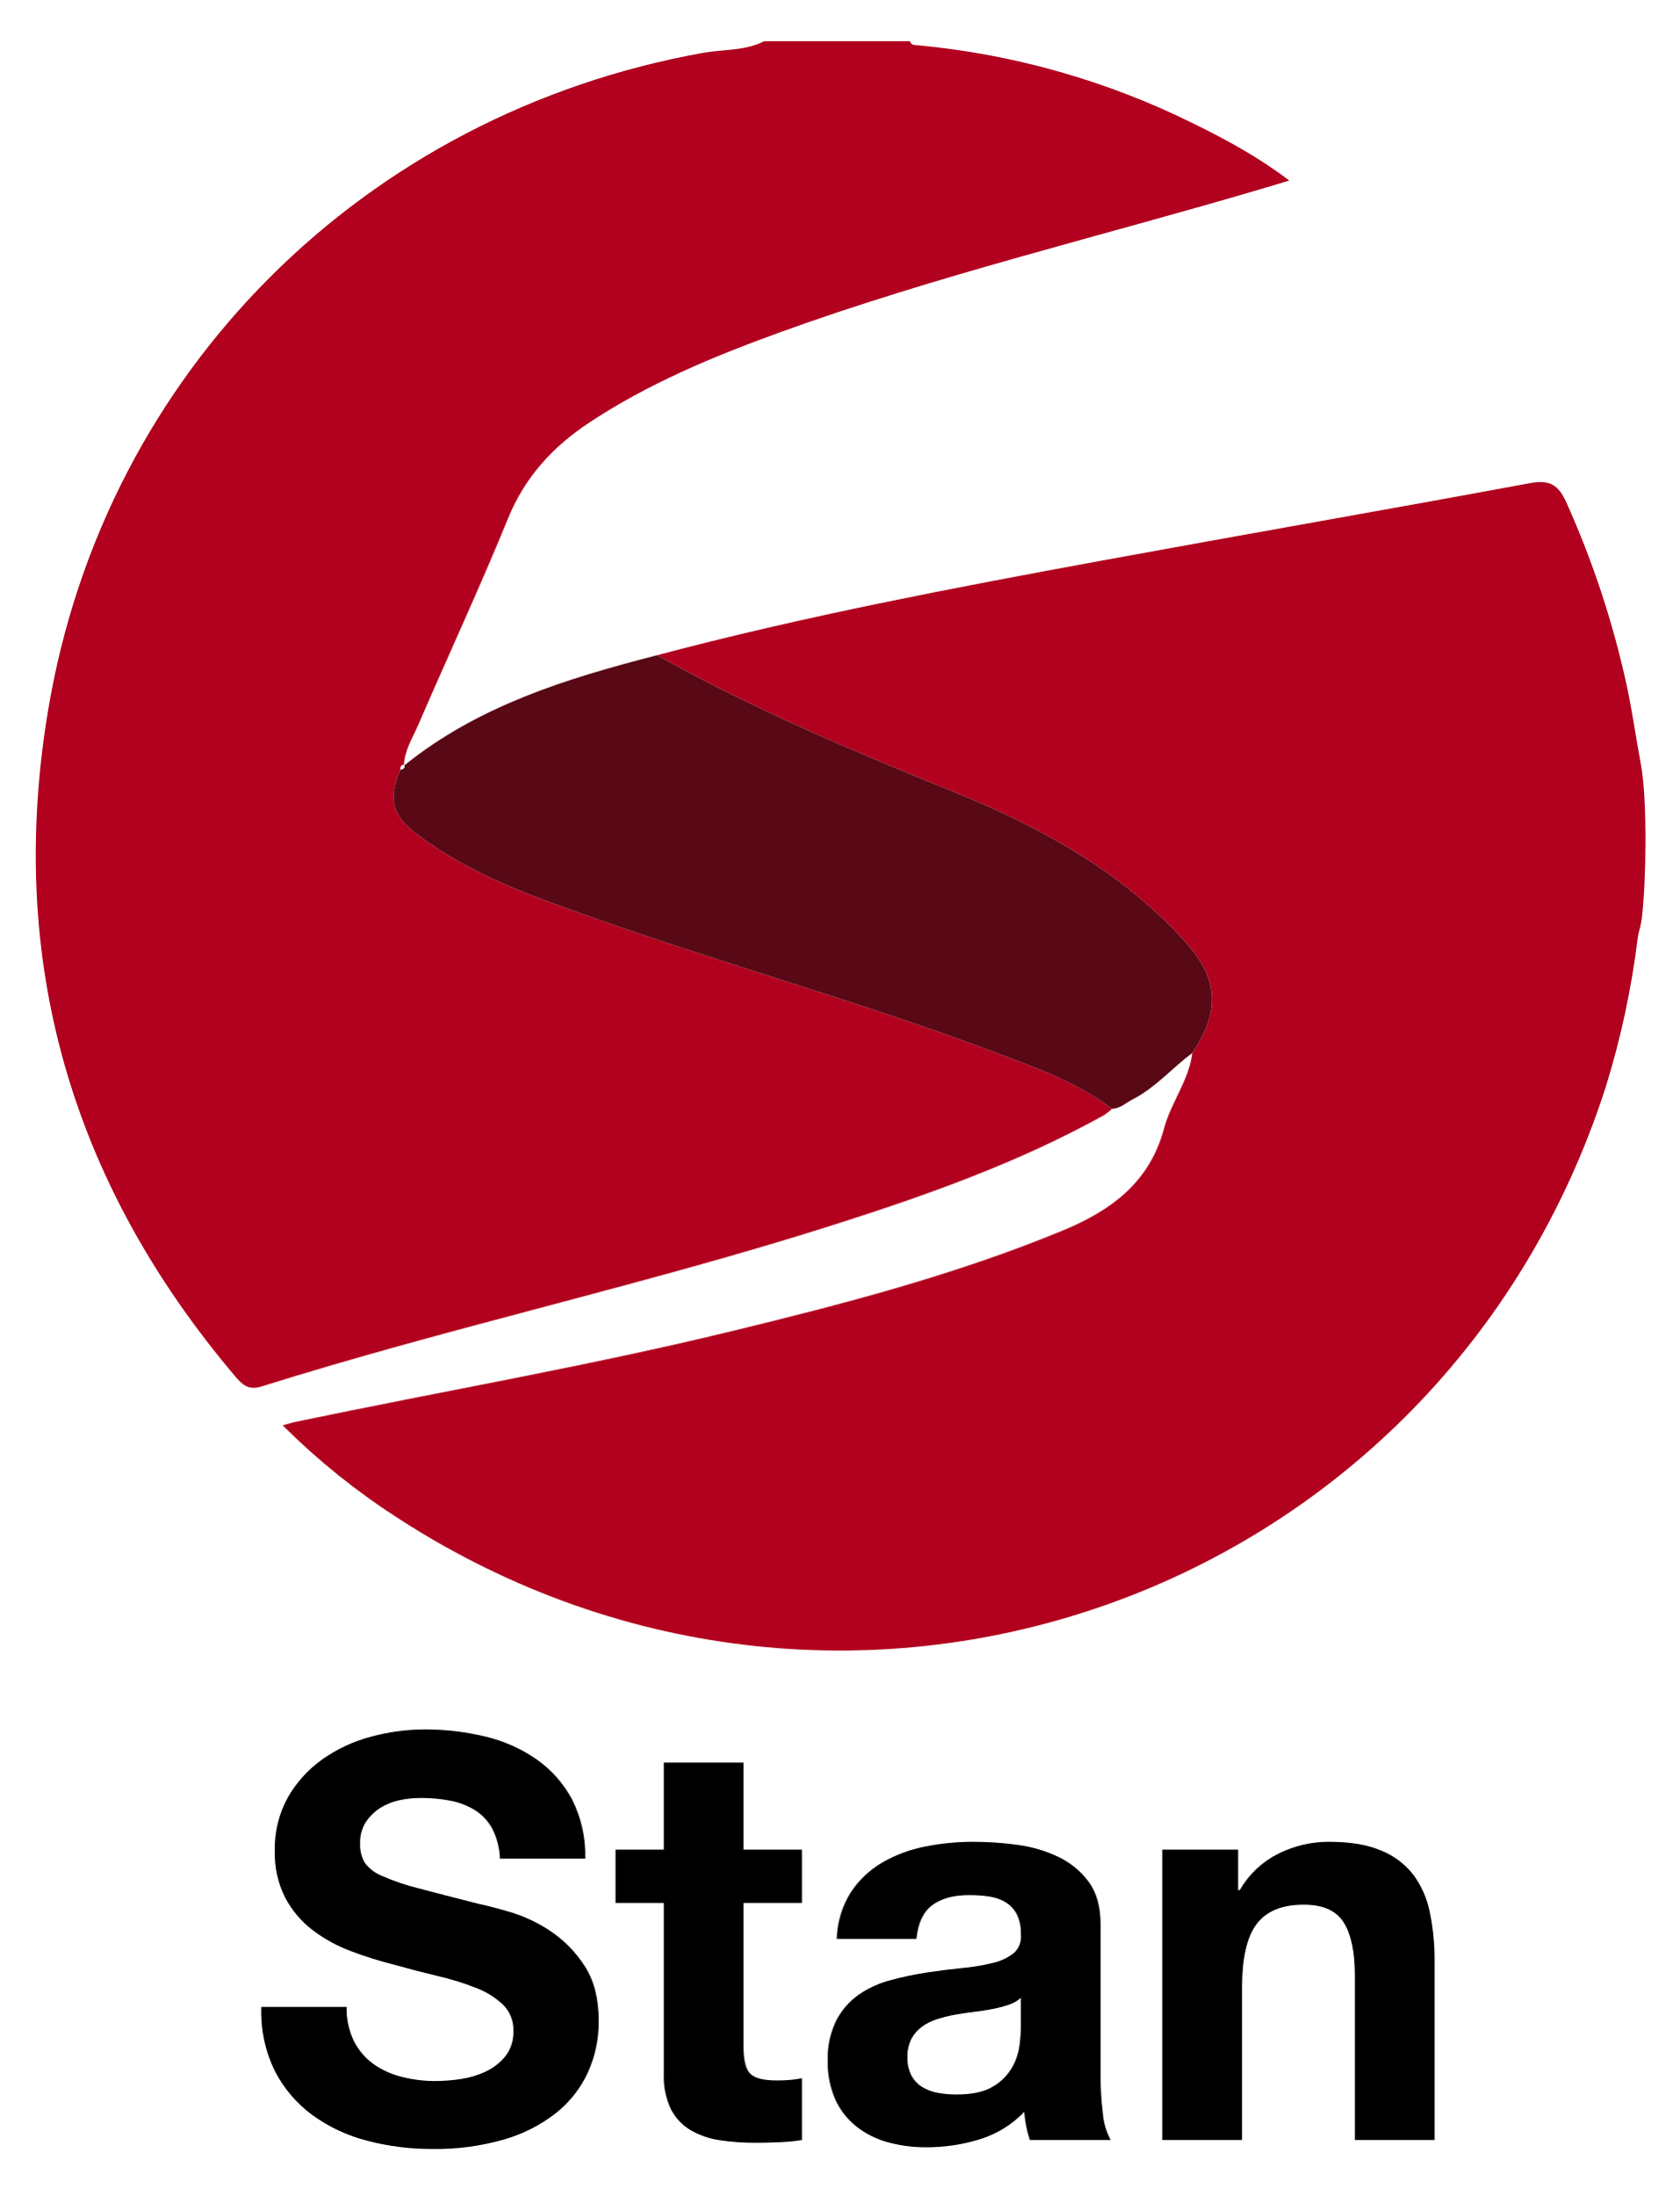
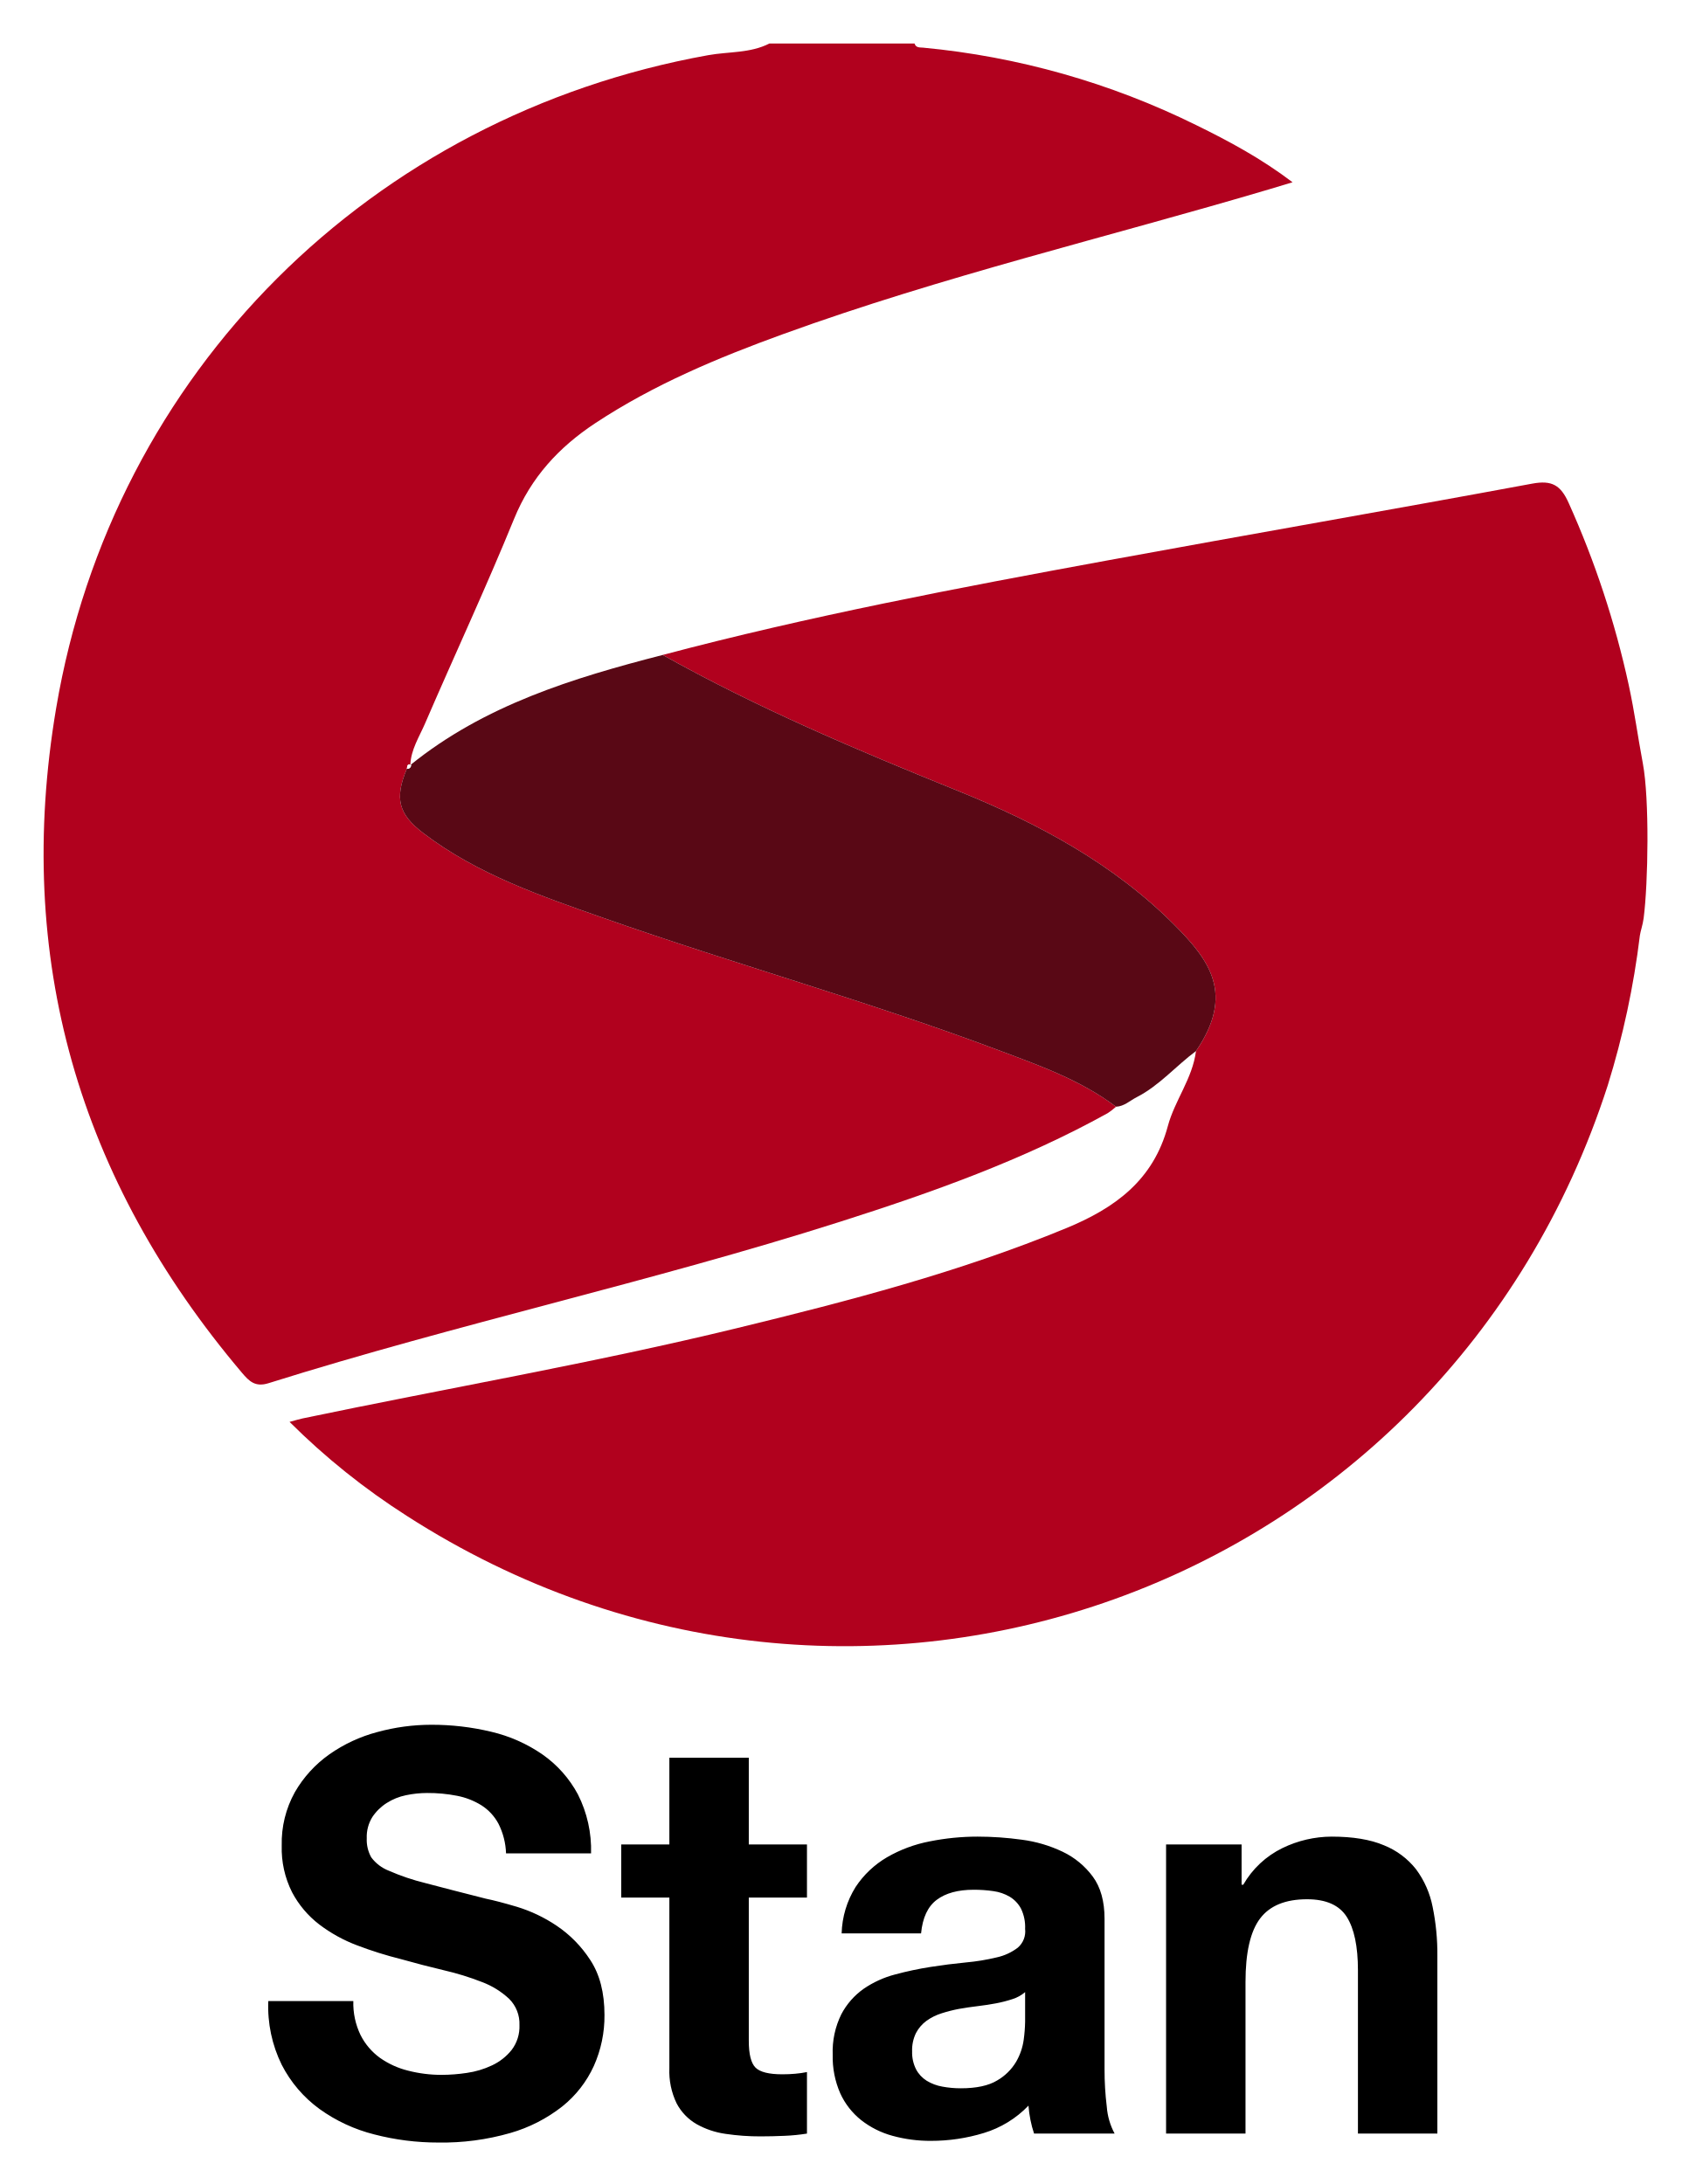
- <svg xmlns="http://www.w3.org/2000/svg" id="Layer_1" data-name="Layer 1" viewBox="-6.54 -5.985 444.08 580.32">
+ <svg xmlns="http://www.w3.org/2000/svg" role="img" viewBox="-8.65 -6.65 448.30 579.80">
  <defs>
-     <style>.cls-1{fill:#b1011e;}.cls-2{fill:#590815;}.cls-3{fill:#fefdfd;}</style>
+     <style>.cls-1{fill:#b1011e}</style>
  </defs>
-   <path class="cls-1" d="M195.559,4.904H234.092c.372,1.187,1.395,1.012,2.293,1.097a207.586,207.586,0,0,1,72.395,20.527c8.724,4.273,17.292,8.871,25.642,15.206-2.484.751-4.217,1.283-5.955,1.799C285.376,56.324,241.555,66.676,199.234,82.038c-17.359,6.301-34.371,13.408-49.877,23.65-9.645,6.371-17.056,14.369-21.55,25.389-7.458,18.286-15.818,36.203-23.641,54.344-1.537,3.564-3.766,6.947-3.902,11.031l.206-.047c-1.097-.435-.994.433-1.13,1.041-3.294,7.829-2.286,12.01,4.386,17.091,14.34,10.921,31.174,16.661,47.87,22.535,34.661,12.194,70.107,22.058,104.523,34.978,10.906,4.094,21.985,7.963,31.453,15.111a17.675,17.675,0,0,1-2.188,1.695c-22.52,12.489-46.642,21.06-71.065,28.846-50.085,15.968-101.539,27.096-151.682,42.852-3.514,1.104-5.128-.478-7.062-2.763C12.173,306.515-4.933,247.623,6.248,181.382,21.313,92.138,89.875,24.107,179.309,8,184.727,7.024,190.451,7.512,195.559,4.904Z" />
-   <path class="cls-1" d="M427.407,196.054c1.766,9.433,1.415,31.666.207,41.034-.236,1.834-.852,3.476-1.008,4.652a225.492,225.492,0,0,1-8.521,39.744C374.588,416.326,218.425,472.357,99.353,395.796a185.097,185.097,0,0,1-31.148-24.968c1.746-.467,2.61-.743,3.493-.928,38.362-8.024,77.013-14.662,115.117-23.926,29.661-7.211,59.162-14.882,87.5-26.56,13.014-5.363,23.162-12.748,27.01-27.119,1.828-6.827,6.571-12.664,7.466-19.911,10.322-15.085,3.596-24.074-5.49-33.25-16.323-16.485-36.517-27.263-57.686-35.821-26.721-10.802-53.199-21.985-78.368-36.091,38.846-10.306,78.296-17.792,117.787-25.047,37.651-6.917,75.372-13.454,113.01-20.434,5.244-.972,7.571.408,9.704,5.205a244.51,244.51,0,0,1,15.896,48.202C425.32,182.969,425.922,188.119,427.407,196.054Z" />
-   <path class="cls-2" d="M100.264,196.452c19.641-15.898,43.086-23.079,66.981-29.229,25.169,14.106,51.648,25.289,78.368,36.091,21.169,8.558,41.363,19.336,57.686,35.821,9.086,9.176,15.812,18.166,5.49,33.25-5.341,3.958-9.714,9.165-15.732,12.241-1.793.916-3.316,2.439-5.487,2.535-9.466-7.149-20.546-11.018-31.451-15.112-34.416-12.92-69.862-22.784-104.523-34.978-16.696-5.874-33.53-11.614-47.87-22.535-6.672-5.081-7.68-9.262-4.387-17.092a1.002,1.002,0,0,0,1.131-1.04Z" />
-   <path class="cls-3" d="M100.471,196.405a1.002,1.002,0,0,1-1.131,1.04C99.477,196.838,99.373,195.969,100.471,196.405Z" />
-   <path d="M87.061,533.636a16.818,16.818,0,0,0,5.122,6.013,22.115,22.115,0,0,0,7.498,3.415,35.432,35.432,0,0,0,8.908,1.113,46.122,46.122,0,0,0,6.681-.52,23.21,23.21,0,0,0,6.681-2.004,14.569,14.569,0,0,0,5.196-4.083,10.244,10.244,0,0,0,2.079-6.607,9.302,9.302,0,0,0-2.747-6.978,21.785,21.785,0,0,0-7.201-4.454,71.784,71.784,0,0,0-10.096-3.118q-5.644-1.336-11.432-2.97a100.838,100.838,0,0,1-11.581-3.638,39.65,39.65,0,0,1-10.096-5.567,26.189,26.189,0,0,1-7.201-8.537,25.896,25.896,0,0,1-2.747-12.397A27.755,27.755,0,0,1,69.616,469.125a31.568,31.568,0,0,1,9.131-10.021,39.81,39.81,0,0,1,12.769-5.939,54.381,54.381,0,0,1,14.253-1.93,67.504,67.504,0,0,1,15.96,1.855,39.879,39.879,0,0,1,13.585,6.014,30.454,30.454,0,0,1,9.428,10.615,32.582,32.582,0,0,1,3.489,15.664H125.664a18.797,18.797,0,0,0-2.004-7.869,13.138,13.138,0,0,0-4.528-4.899,19.208,19.208,0,0,0-6.458-2.524,39.835,39.835,0,0,0-7.943-.742,27.402,27.402,0,0,0-5.642.594,15.144,15.144,0,0,0-5.122,2.079,12.857,12.857,0,0,0-3.786,3.712,9.965,9.965,0,0,0-1.484,5.642,9.509,9.509,0,0,0,1.188,5.048,10.577,10.577,0,0,0,4.677,3.563,59.492,59.492,0,0,0,9.651,3.267q6.159,1.635,16.109,4.157,2.969.595,8.24,2.152a39.562,39.562,0,0,1,10.467,4.974,31.683,31.683,0,0,1,8.982,9.131q3.786,5.717,3.786,14.625a32.411,32.411,0,0,1-2.821,13.511,29.349,29.349,0,0,1-8.388,10.764,40.299,40.299,0,0,1-13.808,7.053,65.313,65.313,0,0,1-19.079,2.524,67.035,67.035,0,0,1-17-2.153,42.704,42.704,0,0,1-14.55-6.756,33.319,33.319,0,0,1-10.022-11.729,34.993,34.993,0,0,1-3.563-16.926H85.131A19.426,19.426,0,0,0,87.061,533.636Z" />
-   <path d="M205.539,483.007V497.112H190.098v38.008q0,5.345,1.782,7.127,1.781,1.781,7.126,1.781,1.782,0,3.415-.148a28.458,28.458,0,0,0,3.118-.445v16.332a50.348,50.348,0,0,1-5.939.594q-3.267.146-6.384.148a61.547,61.547,0,0,1-9.279-.668,21.85,21.85,0,0,1-7.72-2.599,13.731,13.731,0,0,1-5.271-5.493,19.602,19.602,0,0,1-1.93-9.354V497.112H156.246V483.007h12.769v-23.013h21.083v23.013Z" />
-   <path d="M214.742,506.614A24.487,24.487,0,0,1,218.454,494.291a25.283,25.283,0,0,1,8.313-7.869,36.255,36.255,0,0,1,11.359-4.231,64.669,64.669,0,0,1,12.693-1.262,86.285,86.285,0,0,1,11.73.816,35.969,35.969,0,0,1,10.838,3.192,21.366,21.366,0,0,1,8.018,6.606q3.117,4.232,3.117,11.21v39.938a80.063,80.063,0,0,0,.594,9.947,17.938,17.938,0,0,0,2.078,7.127h-21.379a29.792,29.792,0,0,1-.965-3.638,31.231,31.231,0,0,1-.52-3.786,27.467,27.467,0,0,1-11.879,7.275,47.701,47.701,0,0,1-13.955,2.078,37.694,37.694,0,0,1-10.244-1.336,23.413,23.413,0,0,1-8.314-4.157,19.329,19.329,0,0,1-5.568-7.126A24.092,24.092,0,0,1,212.367,538.832a22.362,22.362,0,0,1,2.301-10.764,19.226,19.226,0,0,1,5.939-6.756,26.639,26.639,0,0,1,8.314-3.786,89.249,89.249,0,0,1,9.428-2.004q4.749-.741,9.354-1.188a56.423,56.423,0,0,0,8.166-1.337,14.232,14.232,0,0,0,5.641-2.598,5.703,5.703,0,0,0,1.932-4.975,11.193,11.193,0,0,0-1.113-5.419,8.211,8.211,0,0,0-2.971-3.117,11.681,11.681,0,0,0-4.305-1.485,35.437,35.437,0,0,0-5.271-.371q-6.234,0-9.799,2.673-3.562,2.672-4.158,8.908Zm48.699,15.589a9.43,9.43,0,0,1-3.342,1.856,34.14,34.14,0,0,1-4.305,1.113q-2.306.445-4.826.742-2.525.299-5.047.742a38.066,38.066,0,0,0-4.678,1.188,13.857,13.857,0,0,0-4.008,2.004,9.51,9.51,0,0,0-2.748,3.192,10.267,10.267,0,0,0-1.039,4.899,9.904,9.904,0,0,0,1.039,4.751,7.959,7.959,0,0,0,2.822,3.044,11.898,11.898,0,0,0,4.156,1.559,26.512,26.512,0,0,0,4.9.445q6.234,0,9.65-2.078a13.912,13.912,0,0,0,5.047-4.974,15.932,15.932,0,0,0,2.006-5.865,40.565,40.565,0,0,0,.371-4.751Z" />
-   <path d="M320.897,483.007v10.69h.446a24.183,24.183,0,0,1,10.393-9.725,30.062,30.062,0,0,1,13.065-3.044q8.462,0,13.882,2.301a20.601,20.601,0,0,1,8.537,6.385,24.719,24.719,0,0,1,4.38,9.947,61.978,61.978,0,0,1,1.262,12.991V559.767h-21.082V516.413q0-9.5-2.97-14.179-2.972-4.677-10.542-4.677-8.612,0-12.471,5.122-3.863,5.123-3.86,16.852V559.767h-21.083V483.007Z" />
+   <path d="M195.56 4.904h38.532c.372 1.187 1.395 1.012 2.293 1.097a207.586 207.586 0 0 1 72.395 20.527c8.724 4.272 17.292 8.87 25.642 15.206-2.484.75-4.217 1.283-5.955 1.799-43.091 12.791-86.912 23.143-129.233 38.505-17.359 6.3-34.37 13.408-49.877 23.65-9.645 6.371-17.056 14.37-21.55 25.389-7.458 18.286-15.818 36.203-23.641 54.343-1.537 3.565-3.766 6.948-3.902 11.032l.207-.047c-1.098-.436-.994.432-1.13 1.04-3.295 7.83-2.287 12.01 4.385 17.092 14.34 10.92 31.174 16.66 47.87 22.534 34.66 12.194 70.107 22.058 104.523 34.978 10.905 4.094 21.985 7.963 31.452 15.111a17.675 17.675 0 0 1-2.188 1.695c-22.52 12.489-46.642 21.06-71.065 28.846-50.085 15.967-101.539 27.096-151.682 42.851-3.515 1.105-5.129-.478-7.063-2.763-43.4-51.274-60.506-110.166-49.325-176.407C21.313 92.138 89.875 24.107 179.31 8c5.418-.976 11.142-.488 16.25-3.096z" class="cls-1" />
+   <path d="M427.407 196.054c1.766 9.434 1.416 31.666.208 41.035-.237 1.834-.852 3.476-1.008 4.652a225.492 225.492 0 0 1-8.521 39.744c-43.498 134.841-199.66 190.872-318.733 114.311a185.097 185.097 0 0 1-31.148-24.968c1.746-.467 2.61-.743 3.493-.927 38.362-8.025 77.013-14.662 115.116-23.926 29.662-7.21 59.162-14.882 87.5-26.56 13.014-5.363 23.163-12.748 27.01-27.12 1.828-6.827 6.571-12.663 7.465-19.91 10.323-15.085 3.596-24.075-5.49-33.25-16.322-16.486-36.516-27.264-57.686-35.822-26.72-10.801-53.198-21.985-78.367-36.09 38.845-10.307 78.296-17.792 117.787-25.047 37.65-6.917 75.371-13.454 113.01-20.434 5.244-.972 7.571.408 9.704 5.205a244.51 244.51 0 0 1 15.896 48.202c1.677 7.82 2.279 12.97 3.764 20.905z" class="cls-1" />
+   <path fill="#590815" d="M100.264 196.452c19.641-15.898 43.086-23.08 66.981-29.23 25.17 14.106 51.648 25.29 78.369 36.091 21.169 8.558 41.363 19.336 57.685 35.821 9.086 9.176 15.813 18.166 5.49 33.25-5.34 3.959-9.714 9.166-15.732 12.242-1.793.916-3.316 2.438-5.487 2.535-9.466-7.149-20.546-11.018-31.451-15.112-34.416-12.92-69.862-22.784-104.523-34.978-16.696-5.873-33.53-11.613-47.87-22.534-6.672-5.081-7.68-9.262-4.386-17.092a1.002 1.002 0 0 0 1.13-1.04z" />
+   <path fill="#fefdfd" d="M100.47 196.405a1.002 1.002 0 0 1-1.13 1.04c.137-.607.033-1.476 1.13-1.04z" />
+   <path d="M87.061 533.636a16.818 16.818 0 0 0 5.122 6.012 22.115 22.115 0 0 0 7.498 3.415 35.432 35.432 0 0 0 8.908 1.114 46.122 46.122 0 0 0 6.681-.52 23.21 23.21 0 0 0 6.682-2.004 14.57 14.57 0 0 0 5.196-4.083 10.244 10.244 0 0 0 2.078-6.607 9.302 9.302 0 0 0-2.746-6.978 21.785 21.785 0 0 0-7.2-4.454 71.784 71.784 0 0 0-10.097-3.118q-5.644-1.336-11.432-2.97a100.838 100.838 0 0 1-11.58-3.637 39.65 39.65 0 0 1-10.097-5.568 26.189 26.189 0 0 1-7.2-8.537 25.896 25.896 0 0 1-2.748-12.397 27.755 27.755 0 0 1 3.49-14.179 31.568 31.568 0 0 1 9.13-10.021 39.81 39.81 0 0 1 12.77-5.94 54.381 54.381 0 0 1 14.253-1.93 67.504 67.504 0 0 1 15.96 1.856 39.88 39.88 0 0 1 13.585 6.014 30.454 30.454 0 0 1 9.428 10.615 32.582 32.582 0 0 1 3.489 15.664h-22.567a18.797 18.797 0 0 0-2.005-7.87 13.138 13.138 0 0 0-4.528-4.899 19.208 19.208 0 0 0-6.459-2.524 39.835 39.835 0 0 0-7.943-.742 27.402 27.402 0 0 0-5.642.593 15.144 15.144 0 0 0-5.122 2.08 12.857 12.857 0 0 0-3.786 3.711 9.965 9.965 0 0 0-1.485 5.642 9.51 9.51 0 0 0 1.188 5.048 10.577 10.577 0 0 0 4.677 3.563 59.492 59.492 0 0 0 9.65 3.267q6.16 1.635 16.11 4.157 2.968.595 8.24 2.153a39.562 39.562 0 0 1 10.467 4.973 31.683 31.683 0 0 1 8.982 9.131q3.786 5.717 3.786 14.625a32.41 32.41 0 0 1-2.82 13.51 29.349 29.349 0 0 1-8.389 10.764 40.3 40.3 0 0 1-13.808 7.053 65.313 65.313 0 0 1-19.079 2.525 67.035 67.035 0 0 1-17-2.154 42.704 42.704 0 0 1-14.55-6.756 33.32 33.32 0 0 1-10.022-11.728 34.993 34.993 0 0 1-3.563-16.926h22.568a19.426 19.426 0 0 0 1.93 9.057zm118.478-50.629v14.105h-15.441v38.008q0 5.345 1.781 7.127 1.782 1.781 7.127 1.781 1.782 0 3.415-.148a28.458 28.458 0 0 0 3.118-.445v16.332a50.348 50.348 0 0 1-5.94.593q-3.267.147-6.384.149a61.547 61.547 0 0 1-9.279-.668 21.85 21.85 0 0 1-7.72-2.599 13.731 13.731 0 0 1-5.271-5.493 19.602 19.602 0 0 1-1.93-9.354v-45.283h-12.769v-14.105h12.769v-23.013h21.083v23.013zm9.203 23.607a24.487 24.487 0 0 1 3.712-12.323 25.283 25.283 0 0 1 8.314-7.87 36.255 36.255 0 0 1 11.359-4.23 64.669 64.669 0 0 1 12.693-1.262 86.285 86.285 0 0 1 11.73.816 35.969 35.969 0 0 1 10.839 3.192 21.366 21.366 0 0 1 8.017 6.607q3.117 4.232 3.117 11.21v39.938a80.063 80.063 0 0 0 .594 9.948 17.938 17.938 0 0 0 2.078 7.127h-21.379a29.792 29.792 0 0 1-.964-3.638 31.23 31.23 0 0 1-.52-3.786 27.467 27.467 0 0 1-11.879 7.275 47.701 47.701 0 0 1-13.955 2.078 37.694 37.694 0 0 1-10.244-1.336 23.413 23.413 0 0 1-8.315-4.157 19.33 19.33 0 0 1-5.568-7.126 24.092 24.092 0 0 1-2.004-10.245 22.362 22.362 0 0 1 2.301-10.764 19.226 19.226 0 0 1 5.94-6.756 26.64 26.64 0 0 1 8.314-3.786 89.249 89.249 0 0 1 9.428-2.004q4.749-.74 9.353-1.187a56.423 56.423 0 0 0 8.166-1.337 14.232 14.232 0 0 0 5.64-2.598 5.703 5.703 0 0 0 1.932-4.974 11.193 11.193 0 0 0-1.113-5.42 8.211 8.211 0 0 0-2.97-3.116 11.681 11.681 0 0 0-4.305-1.486 35.437 35.437 0 0 0-5.272-.37q-6.234 0-9.799 2.672-3.562 2.672-4.158 8.908zm48.7 15.59a9.43 9.43 0 0 1-3.342 1.856 34.14 34.14 0 0 1-4.305 1.113q-2.306.445-4.826.742-2.526.299-5.047.742a38.066 38.066 0 0 0-4.678 1.189 13.857 13.857 0 0 0-4.008 2.004 9.51 9.51 0 0 0-2.748 3.192 10.267 10.267 0 0 0-1.039 4.9 9.904 9.904 0 0 0 1.04 4.75 7.959 7.959 0 0 0 2.822 3.044 11.898 11.898 0 0 0 4.156 1.559 26.512 26.512 0 0 0 4.9.445q6.235 0 9.65-2.078a13.912 13.912 0 0 0 5.047-4.973 15.932 15.932 0 0 0 2.006-5.866 40.565 40.565 0 0 0 .371-4.75zm57.455-39.197v10.69h.447a24.183 24.183 0 0 1 10.392-9.724 30.062 30.062 0 0 1 13.066-3.044q8.462 0 13.882 2.3a20.601 20.601 0 0 1 8.537 6.385 24.719 24.719 0 0 1 4.38 9.948 61.978 61.978 0 0 1 1.261 12.99v47.215H351.78v-43.354q0-9.5-2.97-14.179-2.972-4.677-10.541-4.676-8.612 0-12.471 5.122-3.863 5.122-3.86 16.851v40.236h-21.083v-76.76z" />
</svg>
